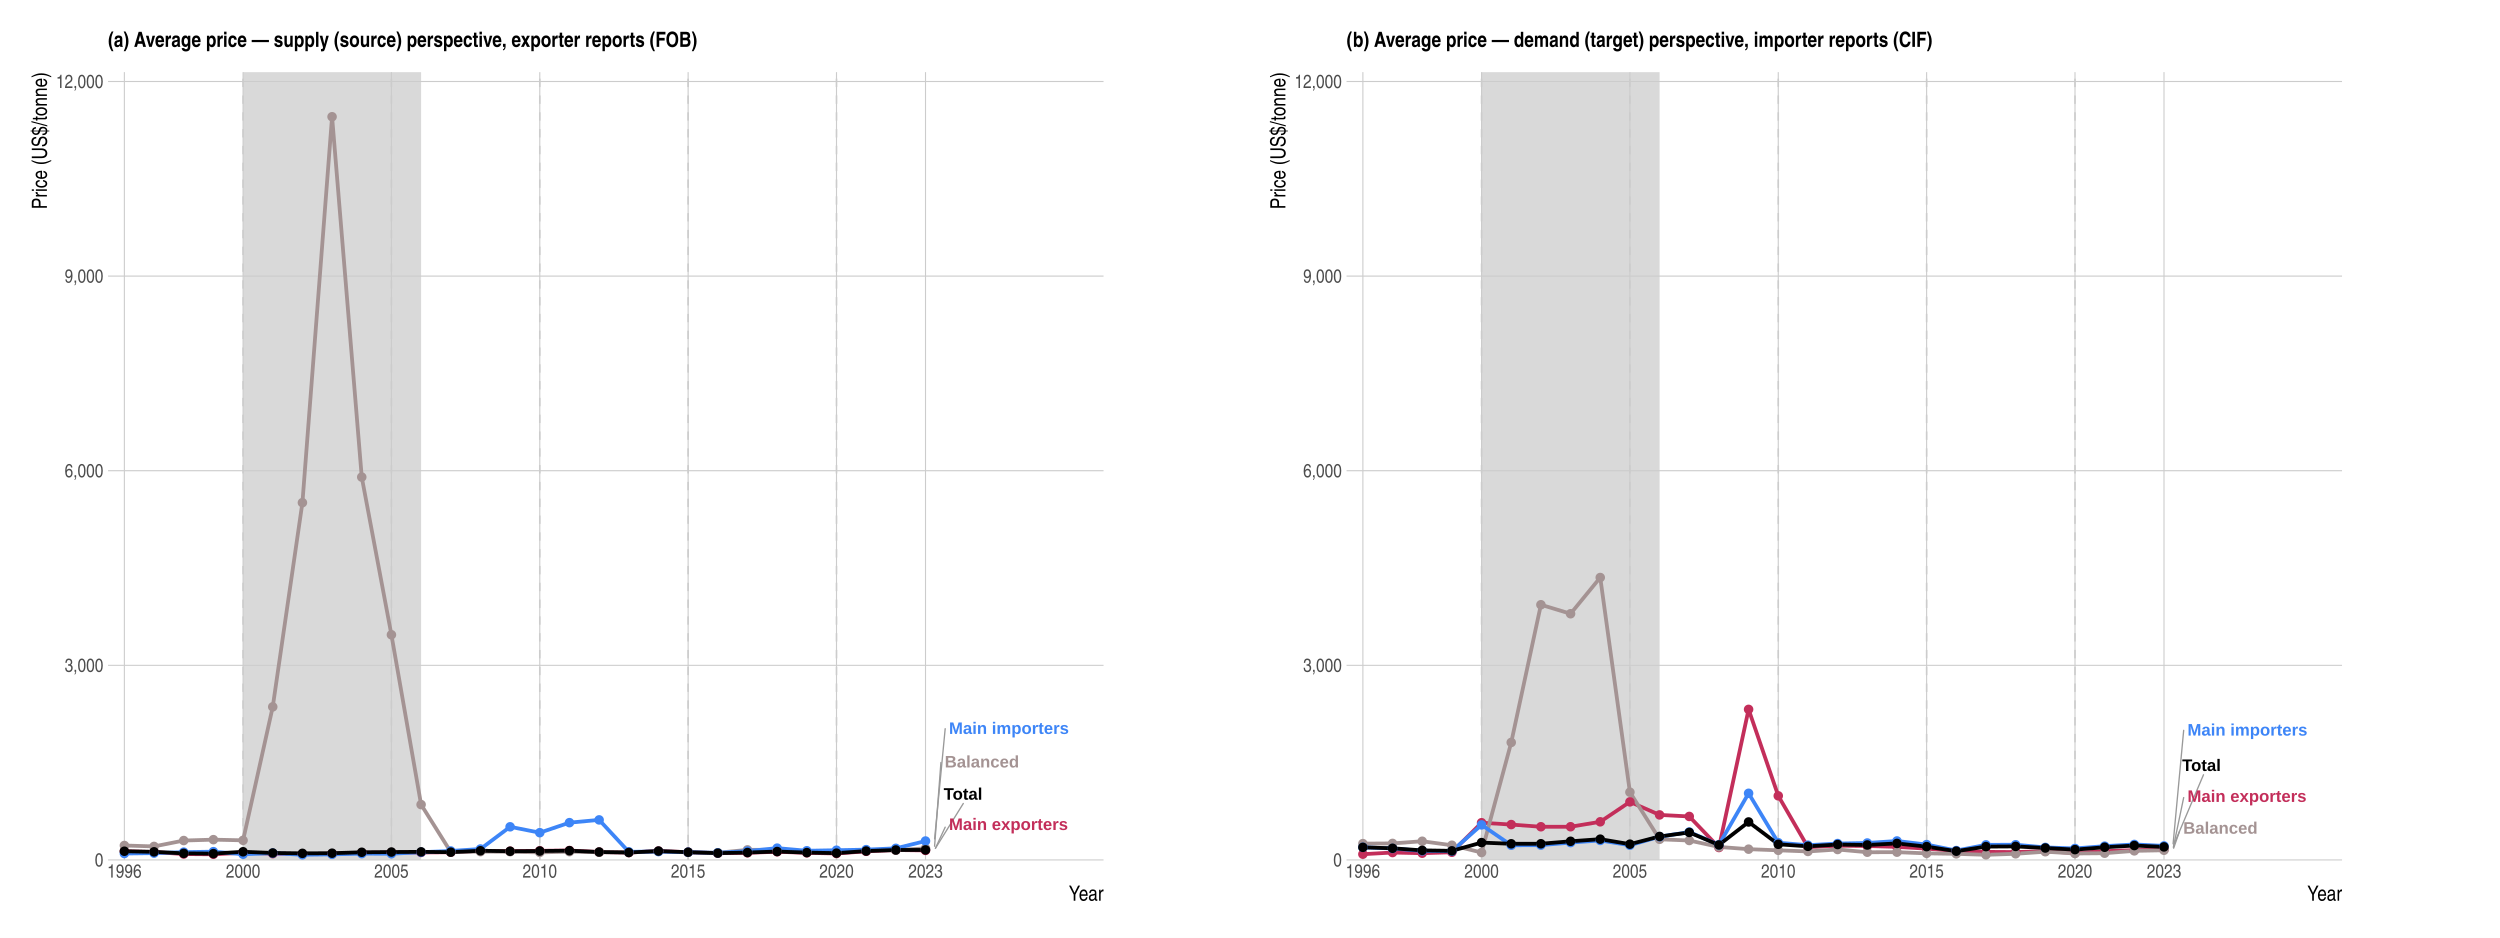
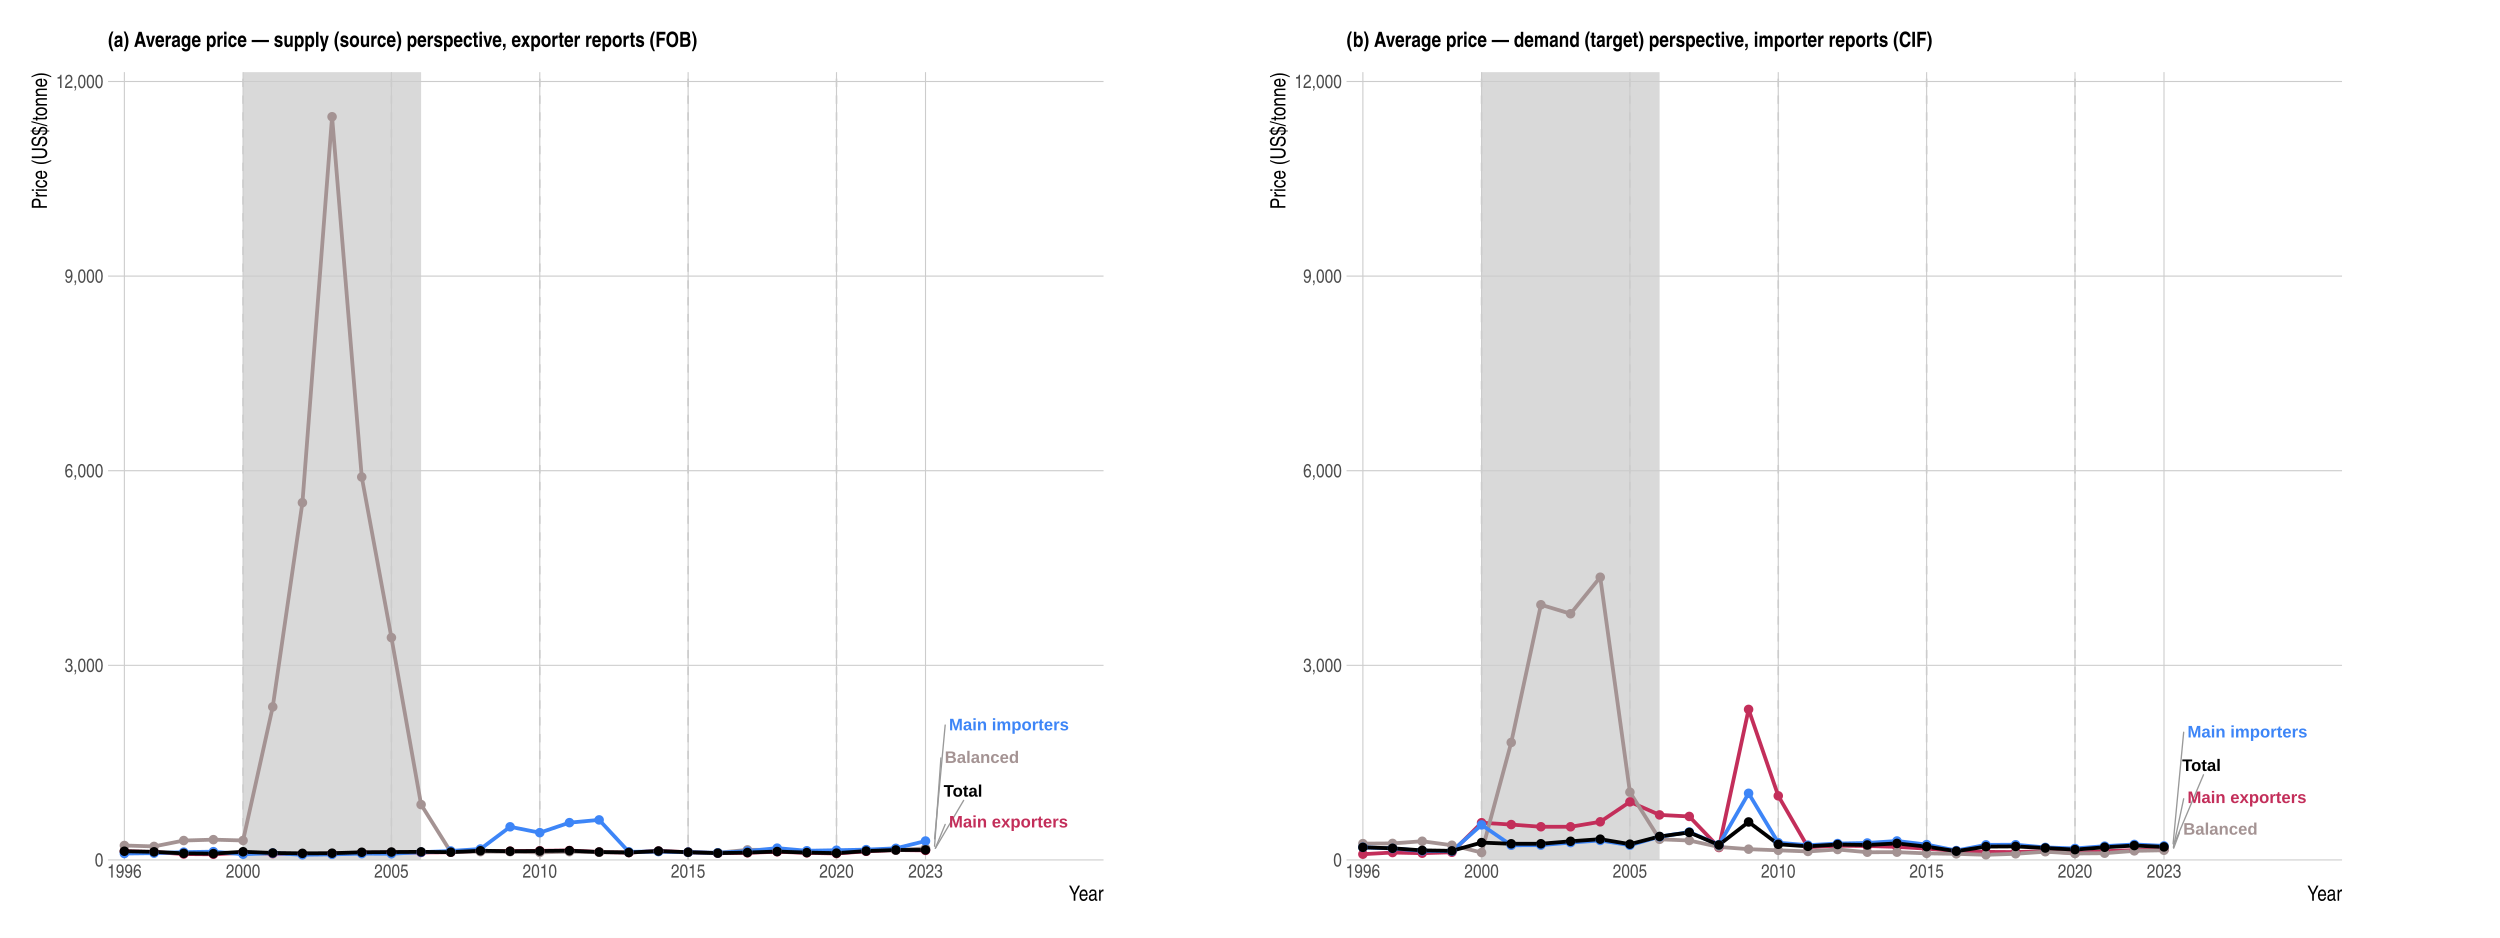
<svg xmlns="http://www.w3.org/2000/svg" class="svglite" width="1190.40pt" height="446.40pt" viewBox="0 0 1190.40 446.40">
  <defs>
    <style type="text/css">
    .svglite line, .svglite polyline, .svglite polygon, .svglite path, .svglite rect, .svglite circle {
      fill: none;
      stroke: #000000;
      stroke-linecap: round;
      stroke-linejoin: round;
      stroke-miterlimit: 10.00;
    }
    .svglite text {
      white-space: pre;
    }
  </style>
  </defs>
  <rect width="100%" height="100%" style="stroke: none; fill: #FFFFFF;" />
  <defs>
    <clipPath id="cpMC4wMHwxMTkwLjQwfDAuMDB8NDQ2LjQw">
      <rect x="0.00" y="0.00" width="1190.40" height="446.40" />
    </clipPath>
  </defs>
  <g clip-path="url(#cpMC4wMHwxMTkwLjQwfDAuMDB8NDQ2LjQw)">
    <rect x="0.00" y="0.00" width="1190.40" height="446.40" style="stroke-width: 1.07; stroke: #FFFFFF; fill: #FFFFFF;" />
  </g>
  <defs>
    <clipPath id="cpNTEuNDV8MTExNS4xOHwzNC4zNnw0MDkuNDY=">
      <rect x="51.45" y="34.36" width="1063.73" height="375.10" />
    </clipPath>
  </defs>
  <g clip-path="url(#cpNTEuNDV8MTExNS4xOHwzNC4zNnw0MDkuNDY=)">
</g>
  <g clip-path="url(#cpMC4wMHwxMTkwLjQwfDAuMDB8NDQ2LjQw)">
</g>
  <defs>
    <clipPath id="cpNS40OHw1OTUuMjB8NS40OHw0NDAuOTI=">
      <rect x="5.48" y="5.48" width="589.72" height="435.44" />
    </clipPath>
  </defs>
  <g clip-path="url(#cpNS40OHw1OTUuMjB8NS40OHw0NDAuOTI=)">
</g>
  <g clip-path="url(#cpMC4wMHwxMTkwLjQwfDAuMDB8NDQ2LjQw)">
</g>
  <defs>
    <clipPath id="cpNTk1LjIwfDExODQuOTJ8NS40OHw0NDAuOTI=">
      <rect x="595.20" y="5.48" width="589.72" height="435.44" />
    </clipPath>
  </defs>
  <g clip-path="url(#cpNTk1LjIwfDExODQuOTJ8NS40OHw0NDAuOTI=)">
</g>
  <g clip-path="url(#cpMC4wMHwxMTkwLjQwfDAuMDB8NDQ2LjQw)">
    <rect x="115.74" y="34.36" width="84.77" height="375.10" style="stroke-width: 1.07; stroke: none; stroke-linecap: butt; stroke-linejoin: miter; fill: #D9D9D9;" />
    <line x1="51.45" y1="409.46" x2="525.46" y2="409.46" style="stroke-width: 0.53; stroke: #CCCCCC; stroke-linecap: butt;" />
    <line x1="51.45" y1="316.80" x2="525.46" y2="316.80" style="stroke-width: 0.53; stroke: #CCCCCC; stroke-linecap: butt;" />
    <line x1="51.45" y1="224.13" x2="525.46" y2="224.13" style="stroke-width: 0.53; stroke: #CCCCCC; stroke-linecap: butt;" />
    <line x1="51.45" y1="131.47" x2="525.46" y2="131.47" style="stroke-width: 0.53; stroke: #CCCCCC; stroke-linecap: butt;" />
    <line x1="51.45" y1="38.80" x2="525.46" y2="38.80" style="stroke-width: 0.53; stroke: #CCCCCC; stroke-linecap: butt;" />
    <line x1="59.22" y1="409.46" x2="59.22" y2="34.36" style="stroke-width: 0.53; stroke: #CCCCCC; stroke-linecap: butt;" />
    <line x1="115.74" y1="409.46" x2="115.74" y2="34.36" style="stroke-width: 0.53; stroke: #CCCCCC; stroke-linecap: butt;" />
    <line x1="186.38" y1="409.46" x2="186.38" y2="34.36" style="stroke-width: 0.53; stroke: #CCCCCC; stroke-linecap: butt;" />
    <line x1="257.02" y1="409.46" x2="257.02" y2="34.36" style="stroke-width: 0.53; stroke: #CCCCCC; stroke-linecap: butt;" />
    <line x1="327.66" y1="409.46" x2="327.66" y2="34.36" style="stroke-width: 0.53; stroke: #CCCCCC; stroke-linecap: butt;" />
    <line x1="398.31" y1="409.46" x2="398.31" y2="34.36" style="stroke-width: 0.53; stroke: #CCCCCC; stroke-linecap: butt;" />
    <line x1="440.69" y1="409.46" x2="440.69" y2="34.36" style="stroke-width: 0.53; stroke: #CCCCCC; stroke-linecap: butt;" />
    <line x1="115.74" y1="409.46" x2="115.74" y2="34.36" style="stroke-width: 0.75; stroke: #CCCCCC; stroke-dasharray: 4.00,4.00; stroke-linecap: butt;" />
    <line x1="186.38" y1="409.46" x2="186.38" y2="34.36" style="stroke-width: 0.75; stroke: #CCCCCC; stroke-dasharray: 4.00,4.00; stroke-linecap: butt;" />
    <line x1="257.02" y1="409.46" x2="257.02" y2="34.36" style="stroke-width: 0.75; stroke: #CCCCCC; stroke-dasharray: 4.00,4.00; stroke-linecap: butt;" />
    <line x1="327.66" y1="409.46" x2="327.66" y2="34.36" style="stroke-width: 0.75; stroke: #CCCCCC; stroke-dasharray: 4.00,4.00; stroke-linecap: butt;" />
    <line x1="398.31" y1="409.46" x2="398.31" y2="34.36" style="stroke-width: 0.75; stroke: #CCCCCC; stroke-dasharray: 4.00,4.00; stroke-linecap: butt;" />
-     <polyline points="59.22,405.36 73.35,405.69 87.48,406.66 101.61,406.78 115.74,406.02 129.87,406.48 144.00,406.62 158.12,406.55 172.25,406.08 186.38,405.98 200.51,405.90 214.64,405.81 228.77,405.10 242.89,405.31 257.02,405.12 271.15,404.99 285.28,405.71 299.41,405.96 313.54,405.22 327.66,405.78 341.79,406.27 355.92,406.06 370.05,405.57 384.18,406.08 398.31,406.39 412.43,405.36 426.56,404.74 440.69,404.93 " style="stroke-width: 1.81; stroke: #C32E5A; stroke-linecap: butt;" />
-     <polyline points="59.22,402.59 73.35,403.03 87.48,400.23 101.61,399.81 115.74,400.13 129.87,336.58 144.00,239.35 158.12,55.59 172.25,227.17 186.38,302.26 200.51,383.12 214.64,405.66 228.77,405.52 242.89,405.54 257.02,405.88 271.15,405.52 285.28,405.81 299.41,405.84 313.54,405.41 327.66,405.85 341.79,406.05 355.92,404.67 370.05,404.66 384.18,405.56 398.31,405.60 412.43,404.87 426.56,404.81 440.69,403.95 " style="stroke-width: 1.81; stroke: #A49393; stroke-linecap: butt;" />
-     <polyline points="59.22,406.41 73.35,406.22 87.48,405.76 101.61,405.53 115.74,406.75 129.87,406.24 144.00,407.00 158.12,406.80 172.25,406.46 186.38,406.51 200.51,405.79 214.64,405.20 228.77,404.27 242.89,393.69 257.02,396.49 271.15,391.71 285.28,390.40 299.41,405.60 313.54,405.47 327.66,405.79 341.79,406.10 355.92,405.26 370.05,403.85 384.18,405.10 398.31,404.84 412.43,404.57 426.56,403.94 440.69,400.46 " style="stroke-width: 1.81; stroke: #3D85F7; stroke-linecap: butt;" />
+     <polyline points="59.22,405.36 73.35,405.69 87.48,406.66 101.61,406.78 115.74,406.01 129.87,406.48 144.00,406.62 158.12,406.55 172.25,406.08 186.38,405.98 200.51,405.90 214.64,405.81 228.77,405.10 242.89,405.31 257.02,405.12 271.15,404.99 285.28,405.71 299.41,405.96 313.54,405.22 327.66,405.78 341.79,406.27 355.92,406.06 370.05,405.57 384.18,406.08 398.31,406.39 412.43,405.36 426.56,404.74 440.69,404.93 " style="stroke-width: 1.81; stroke: #C32E5A; stroke-linecap: butt;" />
+     <polyline points="59.22,402.59 73.35,403.03 87.48,400.23 101.61,399.81 115.74,400.20 129.87,336.59 144.00,239.35 158.12,55.59 172.25,227.13 186.38,303.60 200.51,383.12 214.64,405.66 228.77,405.52 242.89,405.54 257.02,405.88 271.15,405.52 285.28,405.81 299.41,405.84 313.54,405.41 327.66,405.85 341.79,406.05 355.92,404.67 370.05,404.66 384.18,405.56 398.31,405.60 412.43,404.87 426.56,404.81 440.69,403.95 " style="stroke-width: 1.81; stroke: #A49393; stroke-linecap: butt;" />
+     <polyline points="59.22,406.41 73.35,406.23 87.48,405.76 101.61,405.53 115.74,406.75 129.87,406.24 144.00,407.00 158.12,406.80 172.25,406.46 186.38,406.51 200.51,405.79 214.64,405.20 228.77,404.27 242.89,393.69 257.02,396.49 271.15,391.71 285.28,390.40 299.41,405.60 313.54,405.47 327.66,405.79 341.79,406.10 355.92,405.26 370.05,403.85 384.18,405.10 398.31,404.84 412.43,404.57 426.56,403.94 440.69,400.46 " style="stroke-width: 1.81; stroke: #3D85F7; stroke-linecap: butt;" />
    <polyline points="59.22,405.33 73.35,405.61 87.48,406.34 101.61,406.46 115.74,405.58 129.87,406.15 144.00,406.33 158.12,406.26 172.25,405.82 186.38,405.71 200.51,405.62 214.64,405.77 228.77,405.09 242.89,405.33 257.02,405.23 271.15,405.06 285.28,405.70 299.41,405.93 313.54,405.25 327.66,405.79 341.79,406.23 355.92,405.94 370.05,405.47 384.18,405.97 398.31,406.23 412.43,405.24 426.56,404.74 440.69,404.70 " style="stroke-width: 1.81; stroke-linecap: butt;" />
    <circle cx="59.22" cy="405.36" r="2.27" style="stroke-width: 0.71; stroke: none; fill: #C32E5A;" />
    <circle cx="73.35" cy="405.69" r="2.27" style="stroke-width: 0.71; stroke: none; fill: #C32E5A;" />
    <circle cx="87.48" cy="406.66" r="2.27" style="stroke-width: 0.71; stroke: none; fill: #C32E5A;" />
    <circle cx="101.61" cy="406.78" r="2.27" style="stroke-width: 0.71; stroke: none; fill: #C32E5A;" />
-     <circle cx="115.74" cy="406.02" r="2.27" style="stroke-width: 0.71; stroke: none; fill: #C32E5A;" />
+     <circle cx="115.74" cy="406.01" r="2.27" style="stroke-width: 0.71; stroke: none; fill: #C32E5A;" />
    <circle cx="129.87" cy="406.48" r="2.27" style="stroke-width: 0.71; stroke: none; fill: #C32E5A;" />
    <circle cx="144.00" cy="406.62" r="2.27" style="stroke-width: 0.71; stroke: none; fill: #C32E5A;" />
    <circle cx="158.12" cy="406.55" r="2.27" style="stroke-width: 0.71; stroke: none; fill: #C32E5A;" />
    <circle cx="172.25" cy="406.08" r="2.27" style="stroke-width: 0.71; stroke: none; fill: #C32E5A;" />
    <circle cx="186.38" cy="405.98" r="2.27" style="stroke-width: 0.71; stroke: none; fill: #C32E5A;" />
    <circle cx="200.51" cy="405.90" r="2.27" style="stroke-width: 0.71; stroke: none; fill: #C32E5A;" />
    <circle cx="214.64" cy="405.81" r="2.27" style="stroke-width: 0.71; stroke: none; fill: #C32E5A;" />
    <circle cx="228.77" cy="405.10" r="2.27" style="stroke-width: 0.71; stroke: none; fill: #C32E5A;" />
    <circle cx="242.89" cy="405.31" r="2.27" style="stroke-width: 0.71; stroke: none; fill: #C32E5A;" />
    <circle cx="257.02" cy="405.12" r="2.27" style="stroke-width: 0.71; stroke: none; fill: #C32E5A;" />
    <circle cx="271.15" cy="404.99" r="2.27" style="stroke-width: 0.71; stroke: none; fill: #C32E5A;" />
    <circle cx="285.28" cy="405.71" r="2.27" style="stroke-width: 0.71; stroke: none; fill: #C32E5A;" />
    <circle cx="299.41" cy="405.96" r="2.27" style="stroke-width: 0.71; stroke: none; fill: #C32E5A;" />
    <circle cx="313.54" cy="405.22" r="2.27" style="stroke-width: 0.71; stroke: none; fill: #C32E5A;" />
    <circle cx="327.66" cy="405.78" r="2.27" style="stroke-width: 0.71; stroke: none; fill: #C32E5A;" />
    <circle cx="341.79" cy="406.27" r="2.27" style="stroke-width: 0.71; stroke: none; fill: #C32E5A;" />
    <circle cx="355.92" cy="406.06" r="2.27" style="stroke-width: 0.71; stroke: none; fill: #C32E5A;" />
    <circle cx="370.05" cy="405.57" r="2.27" style="stroke-width: 0.71; stroke: none; fill: #C32E5A;" />
    <circle cx="384.18" cy="406.08" r="2.27" style="stroke-width: 0.71; stroke: none; fill: #C32E5A;" />
    <circle cx="398.31" cy="406.39" r="2.27" style="stroke-width: 0.71; stroke: none; fill: #C32E5A;" />
    <circle cx="412.43" cy="405.36" r="2.27" style="stroke-width: 0.71; stroke: none; fill: #C32E5A;" />
    <circle cx="426.56" cy="404.74" r="2.27" style="stroke-width: 0.71; stroke: none; fill: #C32E5A;" />
    <circle cx="440.69" cy="404.93" r="2.27" style="stroke-width: 0.71; stroke: none; fill: #C32E5A;" />
    <circle cx="59.22" cy="402.59" r="2.27" style="stroke-width: 0.71; stroke: none; fill: #A49393;" />
    <circle cx="73.35" cy="403.03" r="2.27" style="stroke-width: 0.71; stroke: none; fill: #A49393;" />
    <circle cx="87.48" cy="400.23" r="2.27" style="stroke-width: 0.71; stroke: none; fill: #A49393;" />
    <circle cx="101.61" cy="399.81" r="2.27" style="stroke-width: 0.71; stroke: none; fill: #A49393;" />
-     <circle cx="115.74" cy="400.13" r="2.27" style="stroke-width: 0.71; stroke: none; fill: #A49393;" />
-     <circle cx="129.87" cy="336.58" r="2.27" style="stroke-width: 0.71; stroke: none; fill: #A49393;" />
+     <circle cx="115.74" cy="400.20" r="2.27" style="stroke-width: 0.71; stroke: none; fill: #A49393;" />
+     <circle cx="129.87" cy="336.59" r="2.27" style="stroke-width: 0.71; stroke: none; fill: #A49393;" />
    <circle cx="144.00" cy="239.35" r="2.27" style="stroke-width: 0.71; stroke: none; fill: #A49393;" />
    <circle cx="158.12" cy="55.59" r="2.27" style="stroke-width: 0.71; stroke: none; fill: #A49393;" />
-     <circle cx="172.25" cy="227.17" r="2.27" style="stroke-width: 0.71; stroke: none; fill: #A49393;" />
-     <circle cx="186.38" cy="302.26" r="2.27" style="stroke-width: 0.71; stroke: none; fill: #A49393;" />
+     <circle cx="172.25" cy="227.13" r="2.27" style="stroke-width: 0.71; stroke: none; fill: #A49393;" />
+     <circle cx="186.38" cy="303.60" r="2.27" style="stroke-width: 0.71; stroke: none; fill: #A49393;" />
    <circle cx="200.51" cy="383.12" r="2.27" style="stroke-width: 0.71; stroke: none; fill: #A49393;" />
    <circle cx="214.64" cy="405.66" r="2.27" style="stroke-width: 0.71; stroke: none; fill: #A49393;" />
    <circle cx="228.77" cy="405.52" r="2.27" style="stroke-width: 0.71; stroke: none; fill: #A49393;" />
    <circle cx="242.89" cy="405.54" r="2.27" style="stroke-width: 0.71; stroke: none; fill: #A49393;" />
    <circle cx="257.02" cy="405.88" r="2.27" style="stroke-width: 0.71; stroke: none; fill: #A49393;" />
    <circle cx="271.15" cy="405.52" r="2.27" style="stroke-width: 0.71; stroke: none; fill: #A49393;" />
    <circle cx="285.28" cy="405.81" r="2.27" style="stroke-width: 0.71; stroke: none; fill: #A49393;" />
    <circle cx="299.41" cy="405.84" r="2.27" style="stroke-width: 0.71; stroke: none; fill: #A49393;" />
    <circle cx="313.54" cy="405.41" r="2.27" style="stroke-width: 0.71; stroke: none; fill: #A49393;" />
    <circle cx="327.66" cy="405.85" r="2.27" style="stroke-width: 0.71; stroke: none; fill: #A49393;" />
    <circle cx="341.79" cy="406.05" r="2.27" style="stroke-width: 0.71; stroke: none; fill: #A49393;" />
    <circle cx="355.92" cy="404.67" r="2.27" style="stroke-width: 0.71; stroke: none; fill: #A49393;" />
    <circle cx="370.05" cy="404.66" r="2.27" style="stroke-width: 0.71; stroke: none; fill: #A49393;" />
    <circle cx="384.18" cy="405.56" r="2.27" style="stroke-width: 0.71; stroke: none; fill: #A49393;" />
    <circle cx="398.31" cy="405.60" r="2.27" style="stroke-width: 0.71; stroke: none; fill: #A49393;" />
    <circle cx="412.43" cy="404.87" r="2.27" style="stroke-width: 0.71; stroke: none; fill: #A49393;" />
    <circle cx="426.56" cy="404.81" r="2.27" style="stroke-width: 0.71; stroke: none; fill: #A49393;" />
    <circle cx="440.69" cy="403.95" r="2.27" style="stroke-width: 0.71; stroke: none; fill: #A49393;" />
    <circle cx="59.22" cy="406.41" r="2.27" style="stroke-width: 0.71; stroke: none; fill: #3D85F7;" />
-     <circle cx="73.35" cy="406.22" r="2.27" style="stroke-width: 0.71; stroke: none; fill: #3D85F7;" />
+     <circle cx="73.35" cy="406.23" r="2.27" style="stroke-width: 0.71; stroke: none; fill: #3D85F7;" />
    <circle cx="87.48" cy="405.76" r="2.27" style="stroke-width: 0.71; stroke: none; fill: #3D85F7;" />
    <circle cx="101.61" cy="405.53" r="2.27" style="stroke-width: 0.71; stroke: none; fill: #3D85F7;" />
    <circle cx="115.74" cy="406.75" r="2.27" style="stroke-width: 0.71; stroke: none; fill: #3D85F7;" />
    <circle cx="129.87" cy="406.24" r="2.27" style="stroke-width: 0.71; stroke: none; fill: #3D85F7;" />
    <circle cx="144.00" cy="407.00" r="2.27" style="stroke-width: 0.71; stroke: none; fill: #3D85F7;" />
    <circle cx="158.12" cy="406.80" r="2.27" style="stroke-width: 0.71; stroke: none; fill: #3D85F7;" />
    <circle cx="172.25" cy="406.46" r="2.27" style="stroke-width: 0.71; stroke: none; fill: #3D85F7;" />
    <circle cx="186.38" cy="406.51" r="2.27" style="stroke-width: 0.71; stroke: none; fill: #3D85F7;" />
    <circle cx="200.51" cy="405.79" r="2.27" style="stroke-width: 0.71; stroke: none; fill: #3D85F7;" />
    <circle cx="214.64" cy="405.20" r="2.27" style="stroke-width: 0.71; stroke: none; fill: #3D85F7;" />
    <circle cx="228.77" cy="404.27" r="2.27" style="stroke-width: 0.71; stroke: none; fill: #3D85F7;" />
    <circle cx="242.89" cy="393.69" r="2.27" style="stroke-width: 0.71; stroke: none; fill: #3D85F7;" />
    <circle cx="257.02" cy="396.49" r="2.27" style="stroke-width: 0.71; stroke: none; fill: #3D85F7;" />
    <circle cx="271.15" cy="391.71" r="2.27" style="stroke-width: 0.71; stroke: none; fill: #3D85F7;" />
    <circle cx="285.28" cy="390.40" r="2.27" style="stroke-width: 0.71; stroke: none; fill: #3D85F7;" />
    <circle cx="299.41" cy="405.60" r="2.27" style="stroke-width: 0.71; stroke: none; fill: #3D85F7;" />
    <circle cx="313.54" cy="405.47" r="2.27" style="stroke-width: 0.71; stroke: none; fill: #3D85F7;" />
    <circle cx="327.66" cy="405.79" r="2.27" style="stroke-width: 0.71; stroke: none; fill: #3D85F7;" />
    <circle cx="341.79" cy="406.10" r="2.27" style="stroke-width: 0.71; stroke: none; fill: #3D85F7;" />
    <circle cx="355.92" cy="405.26" r="2.27" style="stroke-width: 0.71; stroke: none; fill: #3D85F7;" />
    <circle cx="370.05" cy="403.85" r="2.27" style="stroke-width: 0.71; stroke: none; fill: #3D85F7;" />
    <circle cx="384.18" cy="405.10" r="2.27" style="stroke-width: 0.71; stroke: none; fill: #3D85F7;" />
    <circle cx="398.31" cy="404.84" r="2.27" style="stroke-width: 0.71; stroke: none; fill: #3D85F7;" />
    <circle cx="412.43" cy="404.57" r="2.27" style="stroke-width: 0.71; stroke: none; fill: #3D85F7;" />
    <circle cx="426.56" cy="403.94" r="2.27" style="stroke-width: 0.71; stroke: none; fill: #3D85F7;" />
    <circle cx="440.69" cy="400.46" r="2.27" style="stroke-width: 0.71; stroke: none; fill: #3D85F7;" />
    <circle cx="59.22" cy="405.33" r="2.27" style="stroke-width: 0.71; stroke: none; fill: #000000;" />
    <circle cx="73.35" cy="405.61" r="2.27" style="stroke-width: 0.71; stroke: none; fill: #000000;" />
    <circle cx="87.48" cy="406.34" r="2.27" style="stroke-width: 0.71; stroke: none; fill: #000000;" />
    <circle cx="101.61" cy="406.46" r="2.27" style="stroke-width: 0.71; stroke: none; fill: #000000;" />
    <circle cx="115.74" cy="405.58" r="2.27" style="stroke-width: 0.71; stroke: none; fill: #000000;" />
    <circle cx="129.87" cy="406.15" r="2.27" style="stroke-width: 0.71; stroke: none; fill: #000000;" />
    <circle cx="144.00" cy="406.33" r="2.27" style="stroke-width: 0.71; stroke: none; fill: #000000;" />
    <circle cx="158.12" cy="406.26" r="2.27" style="stroke-width: 0.71; stroke: none; fill: #000000;" />
    <circle cx="172.25" cy="405.82" r="2.27" style="stroke-width: 0.71; stroke: none; fill: #000000;" />
    <circle cx="186.38" cy="405.71" r="2.27" style="stroke-width: 0.71; stroke: none; fill: #000000;" />
    <circle cx="200.51" cy="405.62" r="2.27" style="stroke-width: 0.71; stroke: none; fill: #000000;" />
    <circle cx="214.64" cy="405.77" r="2.27" style="stroke-width: 0.71; stroke: none; fill: #000000;" />
    <circle cx="228.77" cy="405.09" r="2.27" style="stroke-width: 0.71; stroke: none; fill: #000000;" />
    <circle cx="242.89" cy="405.33" r="2.27" style="stroke-width: 0.71; stroke: none; fill: #000000;" />
    <circle cx="257.02" cy="405.23" r="2.27" style="stroke-width: 0.71; stroke: none; fill: #000000;" />
    <circle cx="271.15" cy="405.06" r="2.27" style="stroke-width: 0.71; stroke: none; fill: #000000;" />
    <circle cx="285.28" cy="405.70" r="2.27" style="stroke-width: 0.71; stroke: none; fill: #000000;" />
    <circle cx="299.41" cy="405.93" r="2.27" style="stroke-width: 0.71; stroke: none; fill: #000000;" />
    <circle cx="313.54" cy="405.25" r="2.27" style="stroke-width: 0.71; stroke: none; fill: #000000;" />
    <circle cx="327.66" cy="405.79" r="2.27" style="stroke-width: 0.71; stroke: none; fill: #000000;" />
    <circle cx="341.79" cy="406.23" r="2.27" style="stroke-width: 0.71; stroke: none; fill: #000000;" />
    <circle cx="355.92" cy="405.94" r="2.27" style="stroke-width: 0.71; stroke: none; fill: #000000;" />
    <circle cx="370.05" cy="405.47" r="2.27" style="stroke-width: 0.71; stroke: none; fill: #000000;" />
    <circle cx="384.18" cy="405.97" r="2.27" style="stroke-width: 0.71; stroke: none; fill: #000000;" />
    <circle cx="398.31" cy="406.23" r="2.27" style="stroke-width: 0.71; stroke: none; fill: #000000;" />
    <circle cx="412.43" cy="405.24" r="2.27" style="stroke-width: 0.71; stroke: none; fill: #000000;" />
    <circle cx="426.56" cy="404.74" r="2.27" style="stroke-width: 0.71; stroke: none; fill: #000000;" />
    <circle cx="440.69" cy="404.70" r="2.27" style="stroke-width: 0.71; stroke: none; fill: #000000;" />
-     <line x1="450.06" y1="393.87" x2="445.38" y2="403.97" style="stroke-width: 0.64; stroke: #999999;" />
-     <line x1="448.03" y1="363.08" x2="445.01" y2="402.92" style="stroke-width: 0.64; stroke: #999999;" />
-     <line x1="450.06" y1="346.99" x2="445.03" y2="399.44" style="stroke-width: 0.64; stroke: #999999;" />
-     <line x1="458.68" y1="382.59" x2="445.50" y2="403.78" style="stroke-width: 0.64; stroke: #999999;" />
-     <text x="451.86" y="395.22" style="font-size: 7.97px; font-weight: bold;fill: #C32E5A; font-family: &quot;Liberation Sans&quot;;" textLength="67.92px" lengthAdjust="spacingAndGlyphs">Main exporters</text>
-     <text x="449.83" y="365.45" style="font-size: 7.97px; font-weight: bold;fill: #A49393; font-family: &quot;Liberation Sans&quot;;" textLength="41.00px" lengthAdjust="spacingAndGlyphs">Balanced</text>
-     <text x="451.86" y="349.48" style="font-size: 7.97px; font-weight: bold;fill: #3D85F7; font-family: &quot;Liberation Sans&quot;;" textLength="68.41px" lengthAdjust="spacingAndGlyphs">Main importers</text>
-     <text x="449.32" y="380.79" style="font-size: 7.97px; font-weight: bold; font-family: &quot;Liberation Sans&quot;;" textLength="21.74px" lengthAdjust="spacingAndGlyphs">Total</text>
+     <line x1="450.06" y1="392.56" x2="445.34" y2="403.96" style="stroke-width: 0.64; stroke: #999999;" />
+     <line x1="448.03" y1="360.89" x2="445.00" y2="402.92" style="stroke-width: 0.64; stroke: #999999;" />
+     <line x1="450.06" y1="345.25" x2="445.03" y2="399.44" style="stroke-width: 0.64; stroke: #999999;" />
+     <line x1="458.84" y1="381.13" x2="445.48" y2="403.77" style="stroke-width: 0.64; stroke: #999999;" />
+     <text x="451.86" y="394.02" style="font-size: 7.97px; font-weight: bold;fill: #C32E5A; font-family: &quot;Liberation Sans&quot;;" textLength="67.92px" lengthAdjust="spacingAndGlyphs">Main exporters</text>
+     <text x="449.83" y="363.29" style="font-size: 7.97px; font-weight: bold;fill: #A49393; font-family: &quot;Liberation Sans&quot;;" textLength="41.00px" lengthAdjust="spacingAndGlyphs">Balanced</text>
+     <text x="451.86" y="347.76" style="font-size: 7.97px; font-weight: bold;fill: #3D85F7; font-family: &quot;Liberation Sans&quot;;" textLength="68.41px" lengthAdjust="spacingAndGlyphs">Main importers</text>
+     <text x="449.32" y="379.33" style="font-size: 7.97px; font-weight: bold; font-family: &quot;Liberation Sans&quot;;" textLength="21.74px" lengthAdjust="spacingAndGlyphs">Total</text>
    <text x="49.21" y="412.56" text-anchor="end" style="font-size: 9.00px;fill: #4D4D4D; font-family: &quot;Liberation Sans Narrow&quot;;" textLength="4.10px" lengthAdjust="spacingAndGlyphs">0</text>
    <text x="49.21" y="319.89" text-anchor="end" style="font-size: 9.00px;fill: #4D4D4D; font-family: &quot;Liberation Sans Narrow&quot;;" textLength="18.47px" lengthAdjust="spacingAndGlyphs">3,000</text>
    <text x="49.21" y="227.23" text-anchor="end" style="font-size: 9.00px;fill: #4D4D4D; font-family: &quot;Liberation Sans Narrow&quot;;" textLength="18.47px" lengthAdjust="spacingAndGlyphs">6,000</text>
    <text x="49.21" y="134.56" text-anchor="end" style="font-size: 9.00px;fill: #4D4D4D; font-family: &quot;Liberation Sans Narrow&quot;;" textLength="18.47px" lengthAdjust="spacingAndGlyphs">9,000</text>
    <text x="49.21" y="41.90" text-anchor="end" style="font-size: 9.00px;fill: #4D4D4D; font-family: &quot;Liberation Sans Narrow&quot;;" textLength="22.57px" lengthAdjust="spacingAndGlyphs">12,000</text>
    <text x="59.22" y="417.89" text-anchor="middle" style="font-size: 9.00px;fill: #4D4D4D; font-family: &quot;Liberation Sans Narrow&quot;;" textLength="16.42px" lengthAdjust="spacingAndGlyphs">1996</text>
    <text x="115.74" y="417.89" text-anchor="middle" style="font-size: 9.00px;fill: #4D4D4D; font-family: &quot;Liberation Sans Narrow&quot;;" textLength="16.42px" lengthAdjust="spacingAndGlyphs">2000</text>
    <text x="186.38" y="417.89" text-anchor="middle" style="font-size: 9.00px;fill: #4D4D4D; font-family: &quot;Liberation Sans Narrow&quot;;" textLength="16.42px" lengthAdjust="spacingAndGlyphs">2005</text>
    <text x="257.02" y="417.89" text-anchor="middle" style="font-size: 9.00px;fill: #4D4D4D; font-family: &quot;Liberation Sans Narrow&quot;;" textLength="16.42px" lengthAdjust="spacingAndGlyphs">2010</text>
    <text x="327.66" y="417.89" text-anchor="middle" style="font-size: 9.00px;fill: #4D4D4D; font-family: &quot;Liberation Sans Narrow&quot;;" textLength="16.42px" lengthAdjust="spacingAndGlyphs">2015</text>
    <text x="398.31" y="417.89" text-anchor="middle" style="font-size: 9.00px;fill: #4D4D4D; font-family: &quot;Liberation Sans Narrow&quot;;" textLength="16.42px" lengthAdjust="spacingAndGlyphs">2020</text>
    <text x="440.69" y="417.89" text-anchor="middle" style="font-size: 9.00px;fill: #4D4D4D; font-family: &quot;Liberation Sans Narrow&quot;;" textLength="16.42px" lengthAdjust="spacingAndGlyphs">2023</text>
    <text x="525.46" y="428.88" text-anchor="end" style="font-size: 10.00px; font-family: &quot;Liberation Sans Narrow&quot;;" textLength="16.57px" lengthAdjust="spacingAndGlyphs">Year</text>
    <text transform="translate(22.33,34.36) rotate(-90)" text-anchor="end" style="font-size: 10.00px; font-family: &quot;Liberation Sans Narrow&quot;;" textLength="65.17px" lengthAdjust="spacingAndGlyphs">Price (US$/tonne)</text>
    <text x="51.45" y="22.33" style="font-size: 10.00px; font-weight: bold; font-family: &quot;Liberation Sans Narrow&quot;;" textLength="280.56px" lengthAdjust="spacingAndGlyphs">(a) Average price — supply (source) perspective, exporter reports (FOB)</text>
    <rect x="705.46" y="34.36" width="84.77" height="375.10" style="stroke-width: 1.07; stroke: none; stroke-linecap: butt; stroke-linejoin: miter; fill: #D9D9D9;" />
    <line x1="641.17" y1="409.46" x2="1115.18" y2="409.46" style="stroke-width: 0.53; stroke: #CCCCCC; stroke-linecap: butt;" />
    <line x1="641.17" y1="316.80" x2="1115.18" y2="316.80" style="stroke-width: 0.53; stroke: #CCCCCC; stroke-linecap: butt;" />
    <line x1="641.17" y1="224.13" x2="1115.18" y2="224.13" style="stroke-width: 0.53; stroke: #CCCCCC; stroke-linecap: butt;" />
    <line x1="641.17" y1="131.47" x2="1115.18" y2="131.47" style="stroke-width: 0.53; stroke: #CCCCCC; stroke-linecap: butt;" />
    <line x1="641.17" y1="38.80" x2="1115.18" y2="38.80" style="stroke-width: 0.53; stroke: #CCCCCC; stroke-linecap: butt;" />
    <line x1="648.95" y1="409.46" x2="648.95" y2="34.36" style="stroke-width: 0.53; stroke: #CCCCCC; stroke-linecap: butt;" />
    <line x1="705.46" y1="409.46" x2="705.46" y2="34.36" style="stroke-width: 0.53; stroke: #CCCCCC; stroke-linecap: butt;" />
    <line x1="776.10" y1="409.46" x2="776.10" y2="34.36" style="stroke-width: 0.53; stroke: #CCCCCC; stroke-linecap: butt;" />
    <line x1="846.74" y1="409.46" x2="846.74" y2="34.36" style="stroke-width: 0.53; stroke: #CCCCCC; stroke-linecap: butt;" />
    <line x1="917.38" y1="409.46" x2="917.38" y2="34.36" style="stroke-width: 0.53; stroke: #CCCCCC; stroke-linecap: butt;" />
    <line x1="988.03" y1="409.46" x2="988.03" y2="34.36" style="stroke-width: 0.53; stroke: #CCCCCC; stroke-linecap: butt;" />
    <line x1="1030.41" y1="409.46" x2="1030.41" y2="34.36" style="stroke-width: 0.53; stroke: #CCCCCC; stroke-linecap: butt;" />
    <line x1="705.46" y1="409.46" x2="705.46" y2="34.36" style="stroke-width: 0.75; stroke: #CCCCCC; stroke-dasharray: 4.00,4.00; stroke-linecap: butt;" />
    <line x1="776.10" y1="409.46" x2="776.10" y2="34.36" style="stroke-width: 0.75; stroke: #CCCCCC; stroke-dasharray: 4.00,4.00; stroke-linecap: butt;" />
    <line x1="846.74" y1="409.46" x2="846.74" y2="34.36" style="stroke-width: 0.75; stroke: #CCCCCC; stroke-dasharray: 4.00,4.00; stroke-linecap: butt;" />
    <line x1="917.38" y1="409.46" x2="917.38" y2="34.36" style="stroke-width: 0.75; stroke: #CCCCCC; stroke-dasharray: 4.00,4.00; stroke-linecap: butt;" />
    <line x1="988.03" y1="409.46" x2="988.03" y2="34.36" style="stroke-width: 0.75; stroke: #CCCCCC; stroke-dasharray: 4.00,4.00; stroke-linecap: butt;" />
-     <polyline points="648.95,406.73 663.07,405.94 677.20,406.26 691.33,405.81 705.46,391.75 719.59,392.63 733.72,393.67 747.84,393.66 761.97,391.31 776.10,381.82 790.23,388.03 804.36,388.76 818.49,403.55 832.61,337.78 846.74,378.95 860.87,403.39 875.00,402.68 889.13,402.83 903.26,403.24 917.38,404.08 931.51,405.23 945.64,405.63 959.77,405.72 973.90,405.30 988.03,406.16 1002.15,405.29 1016.28,404.80 1030.41,404.48 " style="stroke-width: 1.81; stroke: #C32E5A; stroke-linecap: butt;" />
-     <polyline points="648.95,401.70 663.07,401.60 677.20,400.57 691.33,402.47 705.46,405.94 719.59,353.52 733.72,287.96 747.84,292.24 761.97,275.00 776.10,377.21 790.23,399.64 804.36,400.21 818.49,403.27 832.61,404.34 846.74,404.88 860.87,405.42 875.00,404.50 889.13,405.79 903.26,405.77 917.38,406.33 931.51,406.56 945.64,407.02 959.77,406.54 973.90,405.55 988.03,406.39 1002.15,406.26 1016.28,405.14 1030.41,404.86 " style="stroke-width: 1.81; stroke: #A49393; stroke-linecap: butt;" />
+     <polyline points="648.95,406.73 663.07,405.94 677.20,406.26 691.33,405.81 705.46,391.75 719.59,392.63 733.72,393.67 747.84,393.68 761.97,391.31 776.10,381.82 790.23,388.03 804.36,388.76 818.49,403.55 832.61,337.79 846.74,378.95 860.87,403.40 875.00,402.68 889.13,402.83 903.26,403.24 917.38,404.08 931.51,405.23 945.64,405.63 959.77,405.72 973.90,405.30 988.03,406.16 1002.15,405.29 1016.28,404.80 1030.41,404.48 " style="stroke-width: 1.81; stroke: #C32E5A; stroke-linecap: butt;" />
+     <polyline points="648.95,401.70 663.07,401.60 677.20,400.57 691.33,402.47 705.46,405.94 719.59,353.53 733.72,287.96 747.84,292.24 761.97,274.85 776.10,377.21 790.23,399.64 804.36,400.21 818.49,403.27 832.61,404.34 846.74,404.88 860.87,405.42 875.00,404.50 889.13,405.79 903.26,405.77 917.38,406.33 931.51,406.56 945.64,407.02 959.77,406.54 973.90,405.55 988.03,406.39 1002.15,406.26 1016.28,405.14 1030.41,404.86 " style="stroke-width: 1.81; stroke: #A49393; stroke-linecap: butt;" />
    <polyline points="648.95,403.45 663.07,404.01 677.20,405.15 691.33,405.28 705.46,392.78 719.59,402.47 733.72,402.41 747.84,401.20 761.97,400.18 776.10,402.46 790.23,398.40 804.36,396.18 818.49,402.25 832.61,377.74 846.74,401.27 860.87,402.45 875.00,401.66 889.13,401.40 903.26,400.44 917.38,402.16 931.51,405.01 945.64,402.29 959.77,402.23 973.90,403.51 988.03,404.00 1002.15,402.91 1016.28,402.09 1030.41,402.79 " style="stroke-width: 1.81; stroke: #3D85F7; stroke-linecap: butt;" />
    <polyline points="648.95,403.47 663.07,403.92 677.20,404.92 691.33,405.14 705.46,401.21 719.59,401.78 733.72,401.76 747.84,400.59 761.97,399.58 776.10,401.96 790.23,398.29 804.36,396.37 818.49,402.33 832.61,391.39 846.74,402.02 860.87,402.99 875.00,402.13 889.13,402.35 903.26,401.61 917.38,403.13 931.51,405.30 945.64,403.12 959.77,403.03 973.90,403.79 988.03,404.56 1002.15,403.43 1016.28,402.62 1030.41,403.27 " style="stroke-width: 1.81; stroke-linecap: butt;" />
    <circle cx="648.95" cy="406.73" r="2.27" style="stroke-width: 0.71; stroke: none; fill: #C32E5A;" />
    <circle cx="663.07" cy="405.94" r="2.27" style="stroke-width: 0.71; stroke: none; fill: #C32E5A;" />
    <circle cx="677.20" cy="406.26" r="2.27" style="stroke-width: 0.71; stroke: none; fill: #C32E5A;" />
    <circle cx="691.33" cy="405.81" r="2.27" style="stroke-width: 0.71; stroke: none; fill: #C32E5A;" />
    <circle cx="705.46" cy="391.75" r="2.27" style="stroke-width: 0.71; stroke: none; fill: #C32E5A;" />
    <circle cx="719.59" cy="392.63" r="2.27" style="stroke-width: 0.71; stroke: none; fill: #C32E5A;" />
    <circle cx="733.72" cy="393.67" r="2.27" style="stroke-width: 0.71; stroke: none; fill: #C32E5A;" />
-     <circle cx="747.84" cy="393.66" r="2.27" style="stroke-width: 0.71; stroke: none; fill: #C32E5A;" />
+     <circle cx="747.84" cy="393.68" r="2.27" style="stroke-width: 0.71; stroke: none; fill: #C32E5A;" />
    <circle cx="761.97" cy="391.31" r="2.27" style="stroke-width: 0.71; stroke: none; fill: #C32E5A;" />
    <circle cx="776.10" cy="381.82" r="2.27" style="stroke-width: 0.71; stroke: none; fill: #C32E5A;" />
    <circle cx="790.23" cy="388.03" r="2.27" style="stroke-width: 0.71; stroke: none; fill: #C32E5A;" />
    <circle cx="804.36" cy="388.76" r="2.27" style="stroke-width: 0.71; stroke: none; fill: #C32E5A;" />
    <circle cx="818.49" cy="403.55" r="2.27" style="stroke-width: 0.71; stroke: none; fill: #C32E5A;" />
-     <circle cx="832.61" cy="337.78" r="2.27" style="stroke-width: 0.71; stroke: none; fill: #C32E5A;" />
+     <circle cx="832.61" cy="337.79" r="2.27" style="stroke-width: 0.71; stroke: none; fill: #C32E5A;" />
    <circle cx="846.74" cy="378.95" r="2.27" style="stroke-width: 0.71; stroke: none; fill: #C32E5A;" />
-     <circle cx="860.87" cy="403.39" r="2.27" style="stroke-width: 0.71; stroke: none; fill: #C32E5A;" />
+     <circle cx="860.87" cy="403.40" r="2.27" style="stroke-width: 0.71; stroke: none; fill: #C32E5A;" />
    <circle cx="875.00" cy="402.68" r="2.27" style="stroke-width: 0.71; stroke: none; fill: #C32E5A;" />
    <circle cx="889.13" cy="402.83" r="2.27" style="stroke-width: 0.71; stroke: none; fill: #C32E5A;" />
    <circle cx="903.26" cy="403.24" r="2.27" style="stroke-width: 0.71; stroke: none; fill: #C32E5A;" />
    <circle cx="917.38" cy="404.08" r="2.27" style="stroke-width: 0.71; stroke: none; fill: #C32E5A;" />
    <circle cx="931.51" cy="405.23" r="2.27" style="stroke-width: 0.71; stroke: none; fill: #C32E5A;" />
    <circle cx="945.64" cy="405.63" r="2.27" style="stroke-width: 0.71; stroke: none; fill: #C32E5A;" />
    <circle cx="959.77" cy="405.72" r="2.27" style="stroke-width: 0.71; stroke: none; fill: #C32E5A;" />
    <circle cx="973.90" cy="405.30" r="2.27" style="stroke-width: 0.71; stroke: none; fill: #C32E5A;" />
    <circle cx="988.03" cy="406.16" r="2.27" style="stroke-width: 0.71; stroke: none; fill: #C32E5A;" />
    <circle cx="1002.15" cy="405.29" r="2.27" style="stroke-width: 0.71; stroke: none; fill: #C32E5A;" />
    <circle cx="1016.28" cy="404.80" r="2.27" style="stroke-width: 0.71; stroke: none; fill: #C32E5A;" />
    <circle cx="1030.41" cy="404.48" r="2.27" style="stroke-width: 0.71; stroke: none; fill: #C32E5A;" />
    <circle cx="648.95" cy="401.70" r="2.27" style="stroke-width: 0.71; stroke: none; fill: #A49393;" />
    <circle cx="663.07" cy="401.60" r="2.27" style="stroke-width: 0.71; stroke: none; fill: #A49393;" />
    <circle cx="677.20" cy="400.57" r="2.27" style="stroke-width: 0.71; stroke: none; fill: #A49393;" />
    <circle cx="691.33" cy="402.47" r="2.27" style="stroke-width: 0.71; stroke: none; fill: #A49393;" />
    <circle cx="705.46" cy="405.94" r="2.27" style="stroke-width: 0.71; stroke: none; fill: #A49393;" />
-     <circle cx="719.59" cy="353.52" r="2.27" style="stroke-width: 0.71; stroke: none; fill: #A49393;" />
+     <circle cx="719.59" cy="353.53" r="2.27" style="stroke-width: 0.71; stroke: none; fill: #A49393;" />
    <circle cx="733.72" cy="287.96" r="2.27" style="stroke-width: 0.71; stroke: none; fill: #A49393;" />
    <circle cx="747.84" cy="292.24" r="2.27" style="stroke-width: 0.71; stroke: none; fill: #A49393;" />
-     <circle cx="761.97" cy="275.00" r="2.27" style="stroke-width: 0.71; stroke: none; fill: #A49393;" />
+     <circle cx="761.97" cy="274.85" r="2.27" style="stroke-width: 0.71; stroke: none; fill: #A49393;" />
    <circle cx="776.10" cy="377.21" r="2.27" style="stroke-width: 0.71; stroke: none; fill: #A49393;" />
    <circle cx="790.23" cy="399.64" r="2.27" style="stroke-width: 0.71; stroke: none; fill: #A49393;" />
    <circle cx="804.36" cy="400.21" r="2.27" style="stroke-width: 0.71; stroke: none; fill: #A49393;" />
    <circle cx="818.49" cy="403.27" r="2.27" style="stroke-width: 0.71; stroke: none; fill: #A49393;" />
    <circle cx="832.61" cy="404.34" r="2.27" style="stroke-width: 0.71; stroke: none; fill: #A49393;" />
    <circle cx="846.74" cy="404.88" r="2.27" style="stroke-width: 0.71; stroke: none; fill: #A49393;" />
    <circle cx="860.87" cy="405.42" r="2.27" style="stroke-width: 0.71; stroke: none; fill: #A49393;" />
    <circle cx="875.00" cy="404.50" r="2.27" style="stroke-width: 0.71; stroke: none; fill: #A49393;" />
    <circle cx="889.13" cy="405.79" r="2.27" style="stroke-width: 0.71; stroke: none; fill: #A49393;" />
    <circle cx="903.26" cy="405.77" r="2.27" style="stroke-width: 0.71; stroke: none; fill: #A49393;" />
    <circle cx="917.38" cy="406.33" r="2.27" style="stroke-width: 0.71; stroke: none; fill: #A49393;" />
    <circle cx="931.51" cy="406.56" r="2.27" style="stroke-width: 0.71; stroke: none; fill: #A49393;" />
    <circle cx="945.64" cy="407.02" r="2.27" style="stroke-width: 0.71; stroke: none; fill: #A49393;" />
    <circle cx="959.77" cy="406.54" r="2.27" style="stroke-width: 0.71; stroke: none; fill: #A49393;" />
    <circle cx="973.90" cy="405.55" r="2.27" style="stroke-width: 0.71; stroke: none; fill: #A49393;" />
    <circle cx="988.03" cy="406.39" r="2.27" style="stroke-width: 0.71; stroke: none; fill: #A49393;" />
    <circle cx="1002.15" cy="406.26" r="2.27" style="stroke-width: 0.71; stroke: none; fill: #A49393;" />
    <circle cx="1016.28" cy="405.14" r="2.27" style="stroke-width: 0.71; stroke: none; fill: #A49393;" />
    <circle cx="1030.41" cy="404.86" r="2.27" style="stroke-width: 0.71; stroke: none; fill: #A49393;" />
    <circle cx="648.95" cy="403.45" r="2.27" style="stroke-width: 0.71; stroke: none; fill: #3D85F7;" />
    <circle cx="663.07" cy="404.01" r="2.27" style="stroke-width: 0.71; stroke: none; fill: #3D85F7;" />
    <circle cx="677.20" cy="405.15" r="2.27" style="stroke-width: 0.71; stroke: none; fill: #3D85F7;" />
    <circle cx="691.33" cy="405.28" r="2.27" style="stroke-width: 0.71; stroke: none; fill: #3D85F7;" />
    <circle cx="705.46" cy="392.78" r="2.27" style="stroke-width: 0.71; stroke: none; fill: #3D85F7;" />
    <circle cx="719.59" cy="402.47" r="2.27" style="stroke-width: 0.71; stroke: none; fill: #3D85F7;" />
    <circle cx="733.72" cy="402.41" r="2.27" style="stroke-width: 0.71; stroke: none; fill: #3D85F7;" />
    <circle cx="747.84" cy="401.20" r="2.27" style="stroke-width: 0.71; stroke: none; fill: #3D85F7;" />
    <circle cx="761.97" cy="400.18" r="2.27" style="stroke-width: 0.71; stroke: none; fill: #3D85F7;" />
    <circle cx="776.10" cy="402.46" r="2.27" style="stroke-width: 0.71; stroke: none; fill: #3D85F7;" />
    <circle cx="790.23" cy="398.40" r="2.27" style="stroke-width: 0.71; stroke: none; fill: #3D85F7;" />
    <circle cx="804.36" cy="396.18" r="2.27" style="stroke-width: 0.71; stroke: none; fill: #3D85F7;" />
    <circle cx="818.49" cy="402.25" r="2.27" style="stroke-width: 0.71; stroke: none; fill: #3D85F7;" />
    <circle cx="832.61" cy="377.74" r="2.27" style="stroke-width: 0.71; stroke: none; fill: #3D85F7;" />
    <circle cx="846.74" cy="401.27" r="2.27" style="stroke-width: 0.71; stroke: none; fill: #3D85F7;" />
    <circle cx="860.87" cy="402.45" r="2.27" style="stroke-width: 0.71; stroke: none; fill: #3D85F7;" />
    <circle cx="875.00" cy="401.66" r="2.27" style="stroke-width: 0.71; stroke: none; fill: #3D85F7;" />
    <circle cx="889.13" cy="401.40" r="2.27" style="stroke-width: 0.71; stroke: none; fill: #3D85F7;" />
    <circle cx="903.26" cy="400.44" r="2.27" style="stroke-width: 0.71; stroke: none; fill: #3D85F7;" />
    <circle cx="917.38" cy="402.16" r="2.27" style="stroke-width: 0.71; stroke: none; fill: #3D85F7;" />
    <circle cx="931.51" cy="405.01" r="2.27" style="stroke-width: 0.71; stroke: none; fill: #3D85F7;" />
    <circle cx="945.64" cy="402.29" r="2.27" style="stroke-width: 0.71; stroke: none; fill: #3D85F7;" />
    <circle cx="959.77" cy="402.23" r="2.27" style="stroke-width: 0.71; stroke: none; fill: #3D85F7;" />
    <circle cx="973.90" cy="403.51" r="2.27" style="stroke-width: 0.71; stroke: none; fill: #3D85F7;" />
    <circle cx="988.03" cy="404.00" r="2.27" style="stroke-width: 0.71; stroke: none; fill: #3D85F7;" />
    <circle cx="1002.15" cy="402.91" r="2.27" style="stroke-width: 0.71; stroke: none; fill: #3D85F7;" />
    <circle cx="1016.28" cy="402.09" r="2.27" style="stroke-width: 0.71; stroke: none; fill: #3D85F7;" />
    <circle cx="1030.41" cy="402.79" r="2.27" style="stroke-width: 0.71; stroke: none; fill: #3D85F7;" />
    <circle cx="648.95" cy="403.47" r="2.27" style="stroke-width: 0.71; stroke: none; fill: #000000;" />
    <circle cx="663.07" cy="403.92" r="2.27" style="stroke-width: 0.71; stroke: none; fill: #000000;" />
    <circle cx="677.20" cy="404.92" r="2.27" style="stroke-width: 0.71; stroke: none; fill: #000000;" />
    <circle cx="691.33" cy="405.14" r="2.27" style="stroke-width: 0.71; stroke: none; fill: #000000;" />
    <circle cx="705.46" cy="401.21" r="2.27" style="stroke-width: 0.71; stroke: none; fill: #000000;" />
    <circle cx="719.59" cy="401.78" r="2.27" style="stroke-width: 0.71; stroke: none; fill: #000000;" />
    <circle cx="733.72" cy="401.76" r="2.27" style="stroke-width: 0.71; stroke: none; fill: #000000;" />
    <circle cx="747.84" cy="400.59" r="2.27" style="stroke-width: 0.71; stroke: none; fill: #000000;" />
    <circle cx="761.97" cy="399.58" r="2.27" style="stroke-width: 0.71; stroke: none; fill: #000000;" />
    <circle cx="776.10" cy="401.96" r="2.27" style="stroke-width: 0.71; stroke: none; fill: #000000;" />
    <circle cx="790.23" cy="398.29" r="2.27" style="stroke-width: 0.71; stroke: none; fill: #000000;" />
    <circle cx="804.36" cy="396.37" r="2.27" style="stroke-width: 0.71; stroke: none; fill: #000000;" />
    <circle cx="818.49" cy="402.33" r="2.27" style="stroke-width: 0.71; stroke: none; fill: #000000;" />
    <circle cx="832.61" cy="391.39" r="2.27" style="stroke-width: 0.71; stroke: none; fill: #000000;" />
    <circle cx="846.74" cy="402.02" r="2.27" style="stroke-width: 0.71; stroke: none; fill: #000000;" />
    <circle cx="860.87" cy="402.99" r="2.27" style="stroke-width: 0.71; stroke: none; fill: #000000;" />
    <circle cx="875.00" cy="402.13" r="2.27" style="stroke-width: 0.71; stroke: none; fill: #000000;" />
    <circle cx="889.13" cy="402.35" r="2.27" style="stroke-width: 0.71; stroke: none; fill: #000000;" />
    <circle cx="903.26" cy="401.61" r="2.27" style="stroke-width: 0.71; stroke: none; fill: #000000;" />
    <circle cx="917.38" cy="403.13" r="2.27" style="stroke-width: 0.71; stroke: none; fill: #000000;" />
    <circle cx="931.51" cy="405.30" r="2.27" style="stroke-width: 0.71; stroke: none; fill: #000000;" />
    <circle cx="945.64" cy="403.12" r="2.27" style="stroke-width: 0.71; stroke: none; fill: #000000;" />
    <circle cx="959.77" cy="403.03" r="2.27" style="stroke-width: 0.71; stroke: none; fill: #000000;" />
    <circle cx="973.90" cy="403.79" r="2.27" style="stroke-width: 0.71; stroke: none; fill: #000000;" />
    <circle cx="988.03" cy="404.56" r="2.27" style="stroke-width: 0.71; stroke: none; fill: #000000;" />
    <circle cx="1002.15" cy="403.43" r="2.27" style="stroke-width: 0.71; stroke: none; fill: #000000;" />
    <circle cx="1016.28" cy="402.62" r="2.27" style="stroke-width: 0.71; stroke: none; fill: #000000;" />
    <circle cx="1030.41" cy="403.27" r="2.27" style="stroke-width: 0.71; stroke: none; fill: #000000;" />
-     <line x1="1039.78" y1="379.78" x2="1034.86" y2="403.46" style="stroke-width: 0.64; stroke: #999999;" />
-     <line x1="1037.75" y1="396.00" x2="1035.00" y2="403.86" style="stroke-width: 0.64; stroke: #999999;" />
-     <line x1="1039.78" y1="347.76" x2="1034.75" y2="401.76" style="stroke-width: 0.64; stroke: #999999;" />
+     <line x1="1039.78" y1="380.34" x2="1034.87" y2="403.46" style="stroke-width: 0.64; stroke: #999999;" />
+     <line x1="1037.75" y1="396.53" x2="1035.02" y2="403.87" style="stroke-width: 0.64; stroke: #999999;" />
+     <line x1="1039.78" y1="348.66" x2="1034.75" y2="401.76" style="stroke-width: 0.64; stroke: #999999;" />
    <line x1="1049.21" y1="368.92" x2="1035.06" y2="402.29" style="stroke-width: 0.64; stroke: #999999;" />
-     <text x="1041.58" y="381.84" style="font-size: 7.97px; font-weight: bold;fill: #C32E5A; font-family: &quot;Liberation Sans&quot;;" textLength="67.92px" lengthAdjust="spacingAndGlyphs">Main exporters</text>
-     <text x="1039.55" y="396.99" style="font-size: 7.97px; font-weight: bold;fill: #A49393; font-family: &quot;Liberation Sans&quot;;" textLength="41.00px" lengthAdjust="spacingAndGlyphs">Balanced</text>
-     <text x="1041.58" y="350.27" style="font-size: 7.97px; font-weight: bold;fill: #3D85F7; font-family: &quot;Liberation Sans&quot;;" textLength="68.41px" lengthAdjust="spacingAndGlyphs">Main importers</text>
+     <text x="1041.58" y="382.38" style="font-size: 7.97px; font-weight: bold;fill: #C32E5A; font-family: &quot;Liberation Sans&quot;;" textLength="67.92px" lengthAdjust="spacingAndGlyphs">Main exporters</text>
+     <text x="1039.55" y="397.44" style="font-size: 7.97px; font-weight: bold;fill: #A49393; font-family: &quot;Liberation Sans&quot;;" textLength="41.00px" lengthAdjust="spacingAndGlyphs">Balanced</text>
+     <text x="1041.58" y="351.16" style="font-size: 7.97px; font-weight: bold;fill: #3D85F7; font-family: &quot;Liberation Sans&quot;;" textLength="68.41px" lengthAdjust="spacingAndGlyphs">Main importers</text>
    <text x="1039.04" y="367.12" style="font-size: 7.97px; font-weight: bold; font-family: &quot;Liberation Sans&quot;;" textLength="21.74px" lengthAdjust="spacingAndGlyphs">Total</text>
    <text x="638.93" y="412.56" text-anchor="end" style="font-size: 9.00px;fill: #4D4D4D; font-family: &quot;Liberation Sans Narrow&quot;;" textLength="4.10px" lengthAdjust="spacingAndGlyphs">0</text>
    <text x="638.93" y="319.89" text-anchor="end" style="font-size: 9.00px;fill: #4D4D4D; font-family: &quot;Liberation Sans Narrow&quot;;" textLength="18.47px" lengthAdjust="spacingAndGlyphs">3,000</text>
    <text x="638.93" y="227.23" text-anchor="end" style="font-size: 9.00px;fill: #4D4D4D; font-family: &quot;Liberation Sans Narrow&quot;;" textLength="18.47px" lengthAdjust="spacingAndGlyphs">6,000</text>
    <text x="638.93" y="134.56" text-anchor="end" style="font-size: 9.00px;fill: #4D4D4D; font-family: &quot;Liberation Sans Narrow&quot;;" textLength="18.47px" lengthAdjust="spacingAndGlyphs">9,000</text>
    <text x="638.93" y="41.90" text-anchor="end" style="font-size: 9.00px;fill: #4D4D4D; font-family: &quot;Liberation Sans Narrow&quot;;" textLength="22.57px" lengthAdjust="spacingAndGlyphs">12,000</text>
    <text x="648.95" y="417.89" text-anchor="middle" style="font-size: 9.00px;fill: #4D4D4D; font-family: &quot;Liberation Sans Narrow&quot;;" textLength="16.42px" lengthAdjust="spacingAndGlyphs">1996</text>
    <text x="705.46" y="417.89" text-anchor="middle" style="font-size: 9.00px;fill: #4D4D4D; font-family: &quot;Liberation Sans Narrow&quot;;" textLength="16.42px" lengthAdjust="spacingAndGlyphs">2000</text>
    <text x="776.10" y="417.89" text-anchor="middle" style="font-size: 9.00px;fill: #4D4D4D; font-family: &quot;Liberation Sans Narrow&quot;;" textLength="16.42px" lengthAdjust="spacingAndGlyphs">2005</text>
    <text x="846.74" y="417.89" text-anchor="middle" style="font-size: 9.00px;fill: #4D4D4D; font-family: &quot;Liberation Sans Narrow&quot;;" textLength="16.42px" lengthAdjust="spacingAndGlyphs">2010</text>
    <text x="917.38" y="417.89" text-anchor="middle" style="font-size: 9.00px;fill: #4D4D4D; font-family: &quot;Liberation Sans Narrow&quot;;" textLength="16.42px" lengthAdjust="spacingAndGlyphs">2015</text>
    <text x="988.03" y="417.89" text-anchor="middle" style="font-size: 9.00px;fill: #4D4D4D; font-family: &quot;Liberation Sans Narrow&quot;;" textLength="16.42px" lengthAdjust="spacingAndGlyphs">2020</text>
    <text x="1030.41" y="417.89" text-anchor="middle" style="font-size: 9.00px;fill: #4D4D4D; font-family: &quot;Liberation Sans Narrow&quot;;" textLength="16.42px" lengthAdjust="spacingAndGlyphs">2023</text>
    <text x="1115.18" y="428.88" text-anchor="end" style="font-size: 10.00px; font-family: &quot;Liberation Sans Narrow&quot;;" textLength="16.57px" lengthAdjust="spacingAndGlyphs">Year</text>
    <text transform="translate(612.05,34.36) rotate(-90)" text-anchor="end" style="font-size: 10.00px; font-family: &quot;Liberation Sans Narrow&quot;;" textLength="65.17px" lengthAdjust="spacingAndGlyphs">Price (US$/tonne)</text>
    <text x="641.17" y="22.33" style="font-size: 10.00px; font-weight: bold; font-family: &quot;Liberation Sans Narrow&quot;;" textLength="278.27px" lengthAdjust="spacingAndGlyphs">(b) Average price — demand (target) perspective, importer reports (CIF)</text>
  </g>
</svg>
